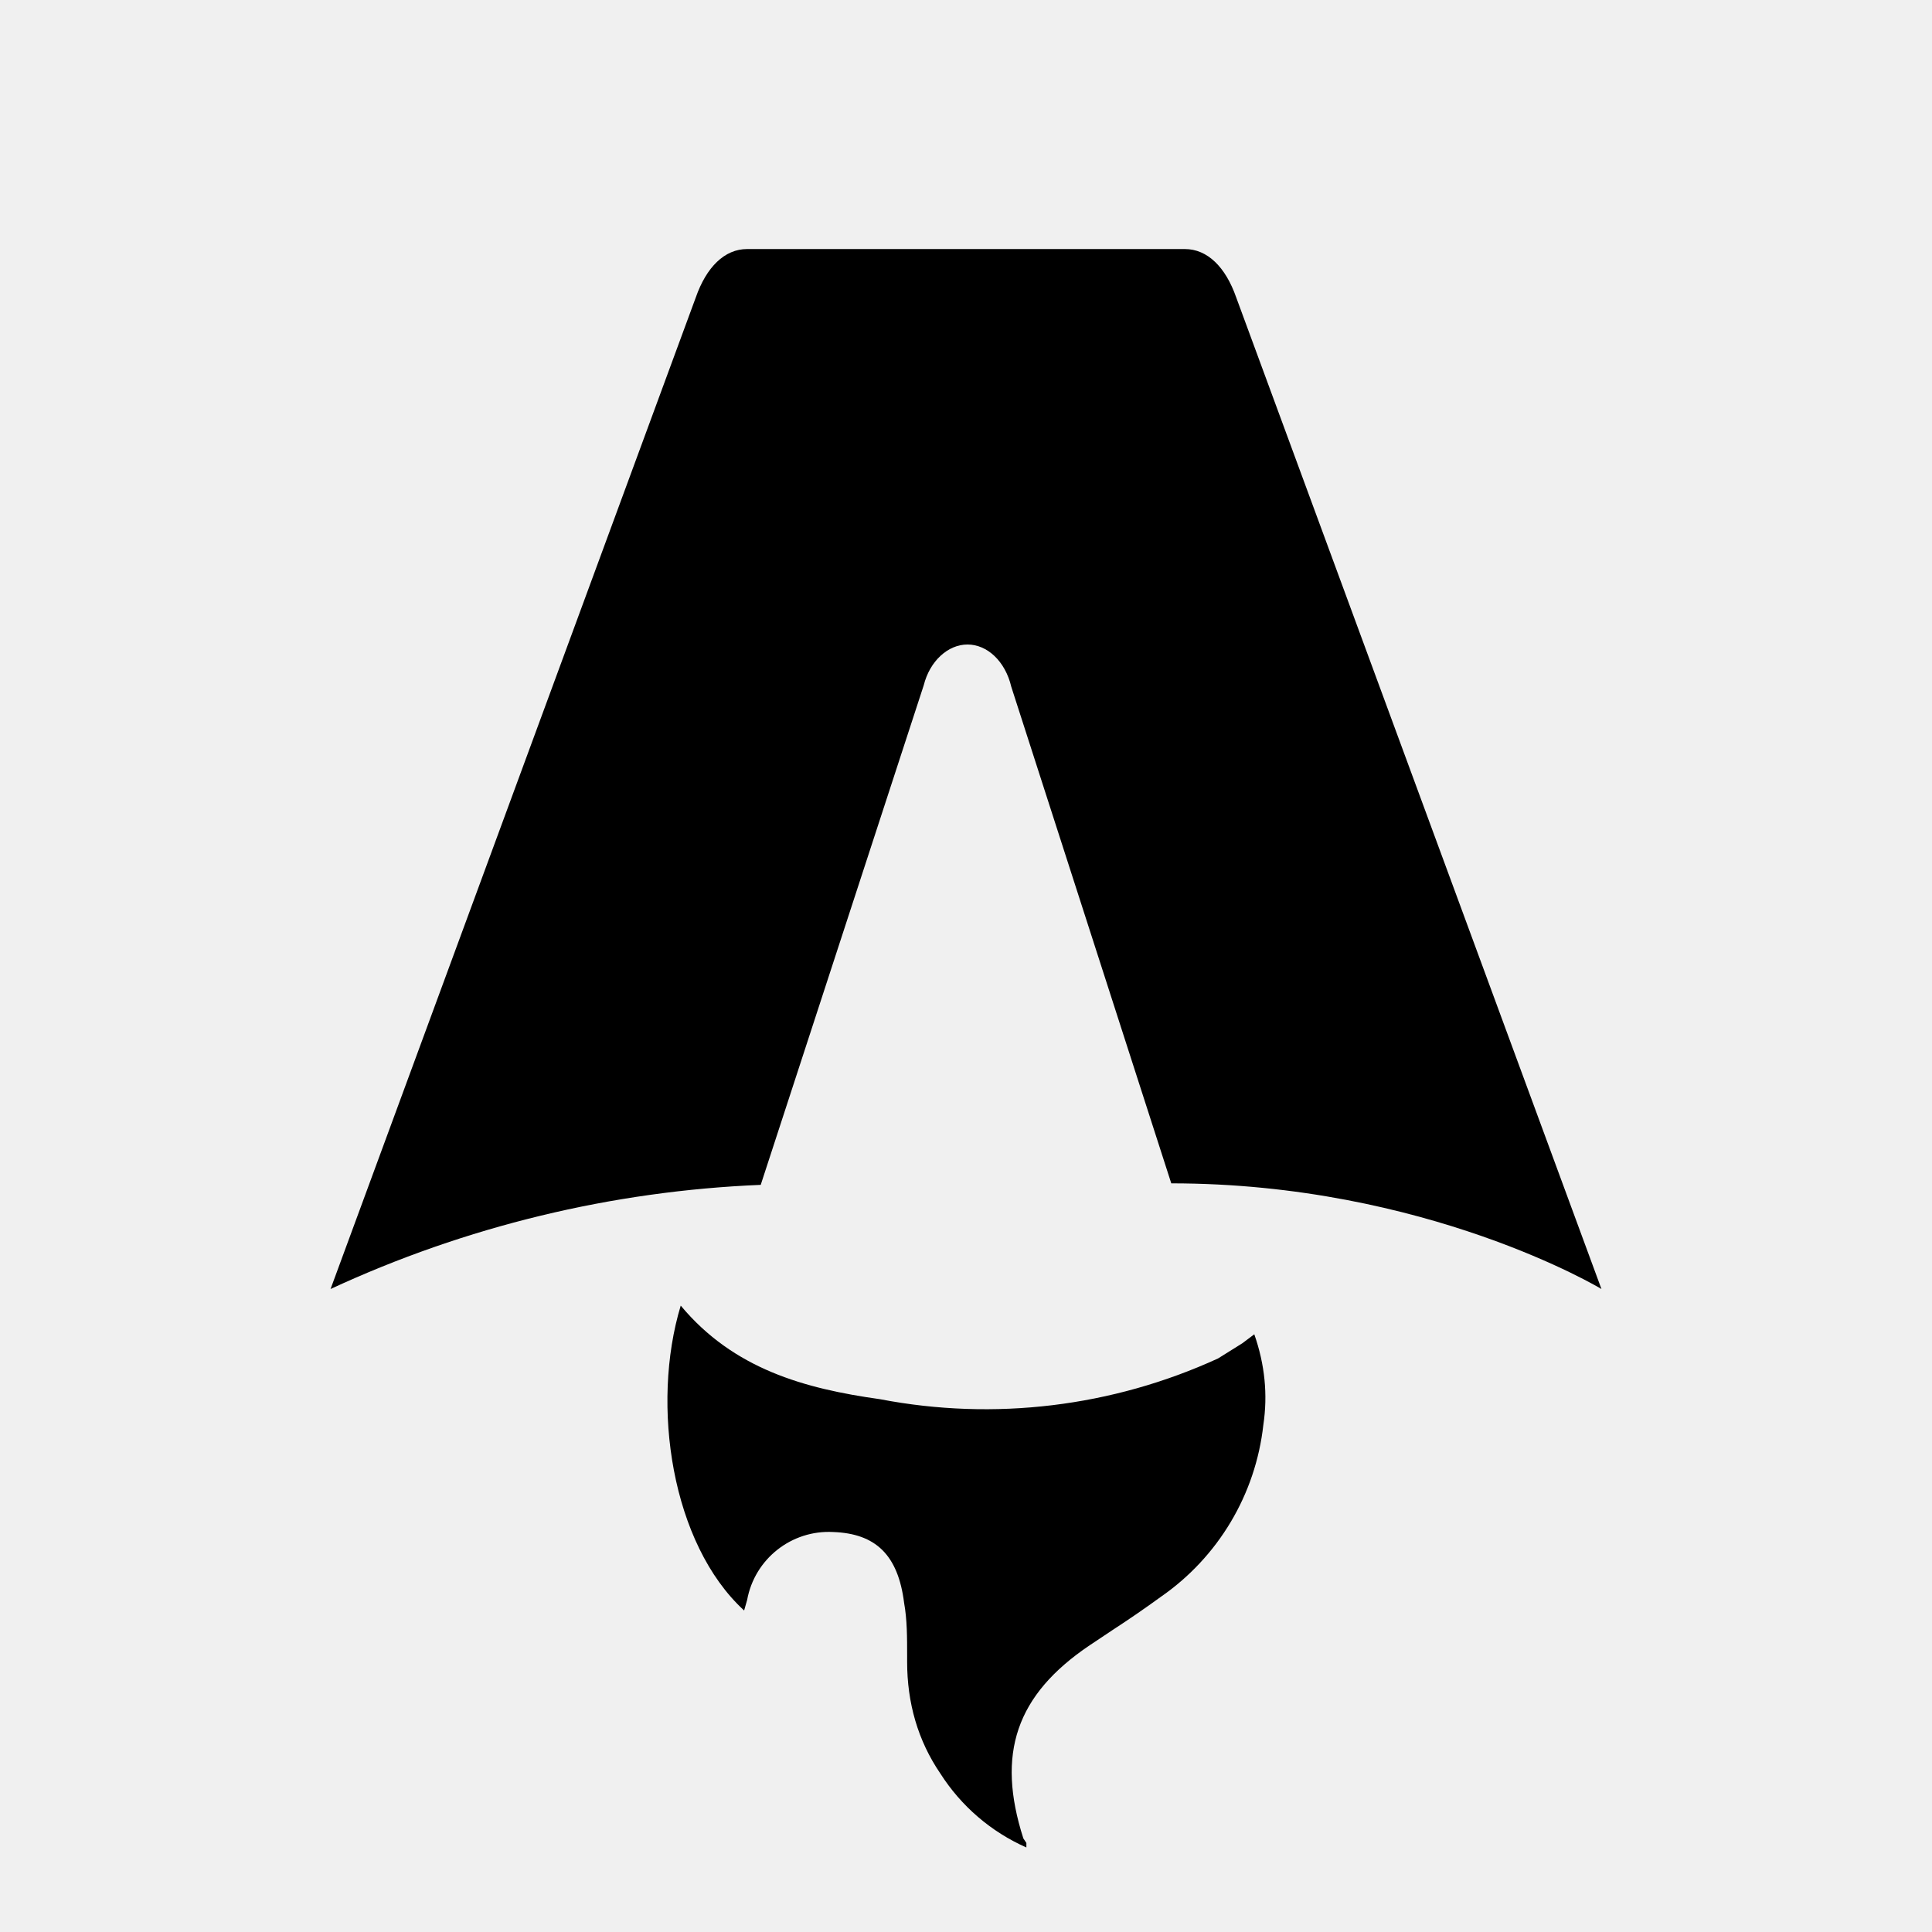
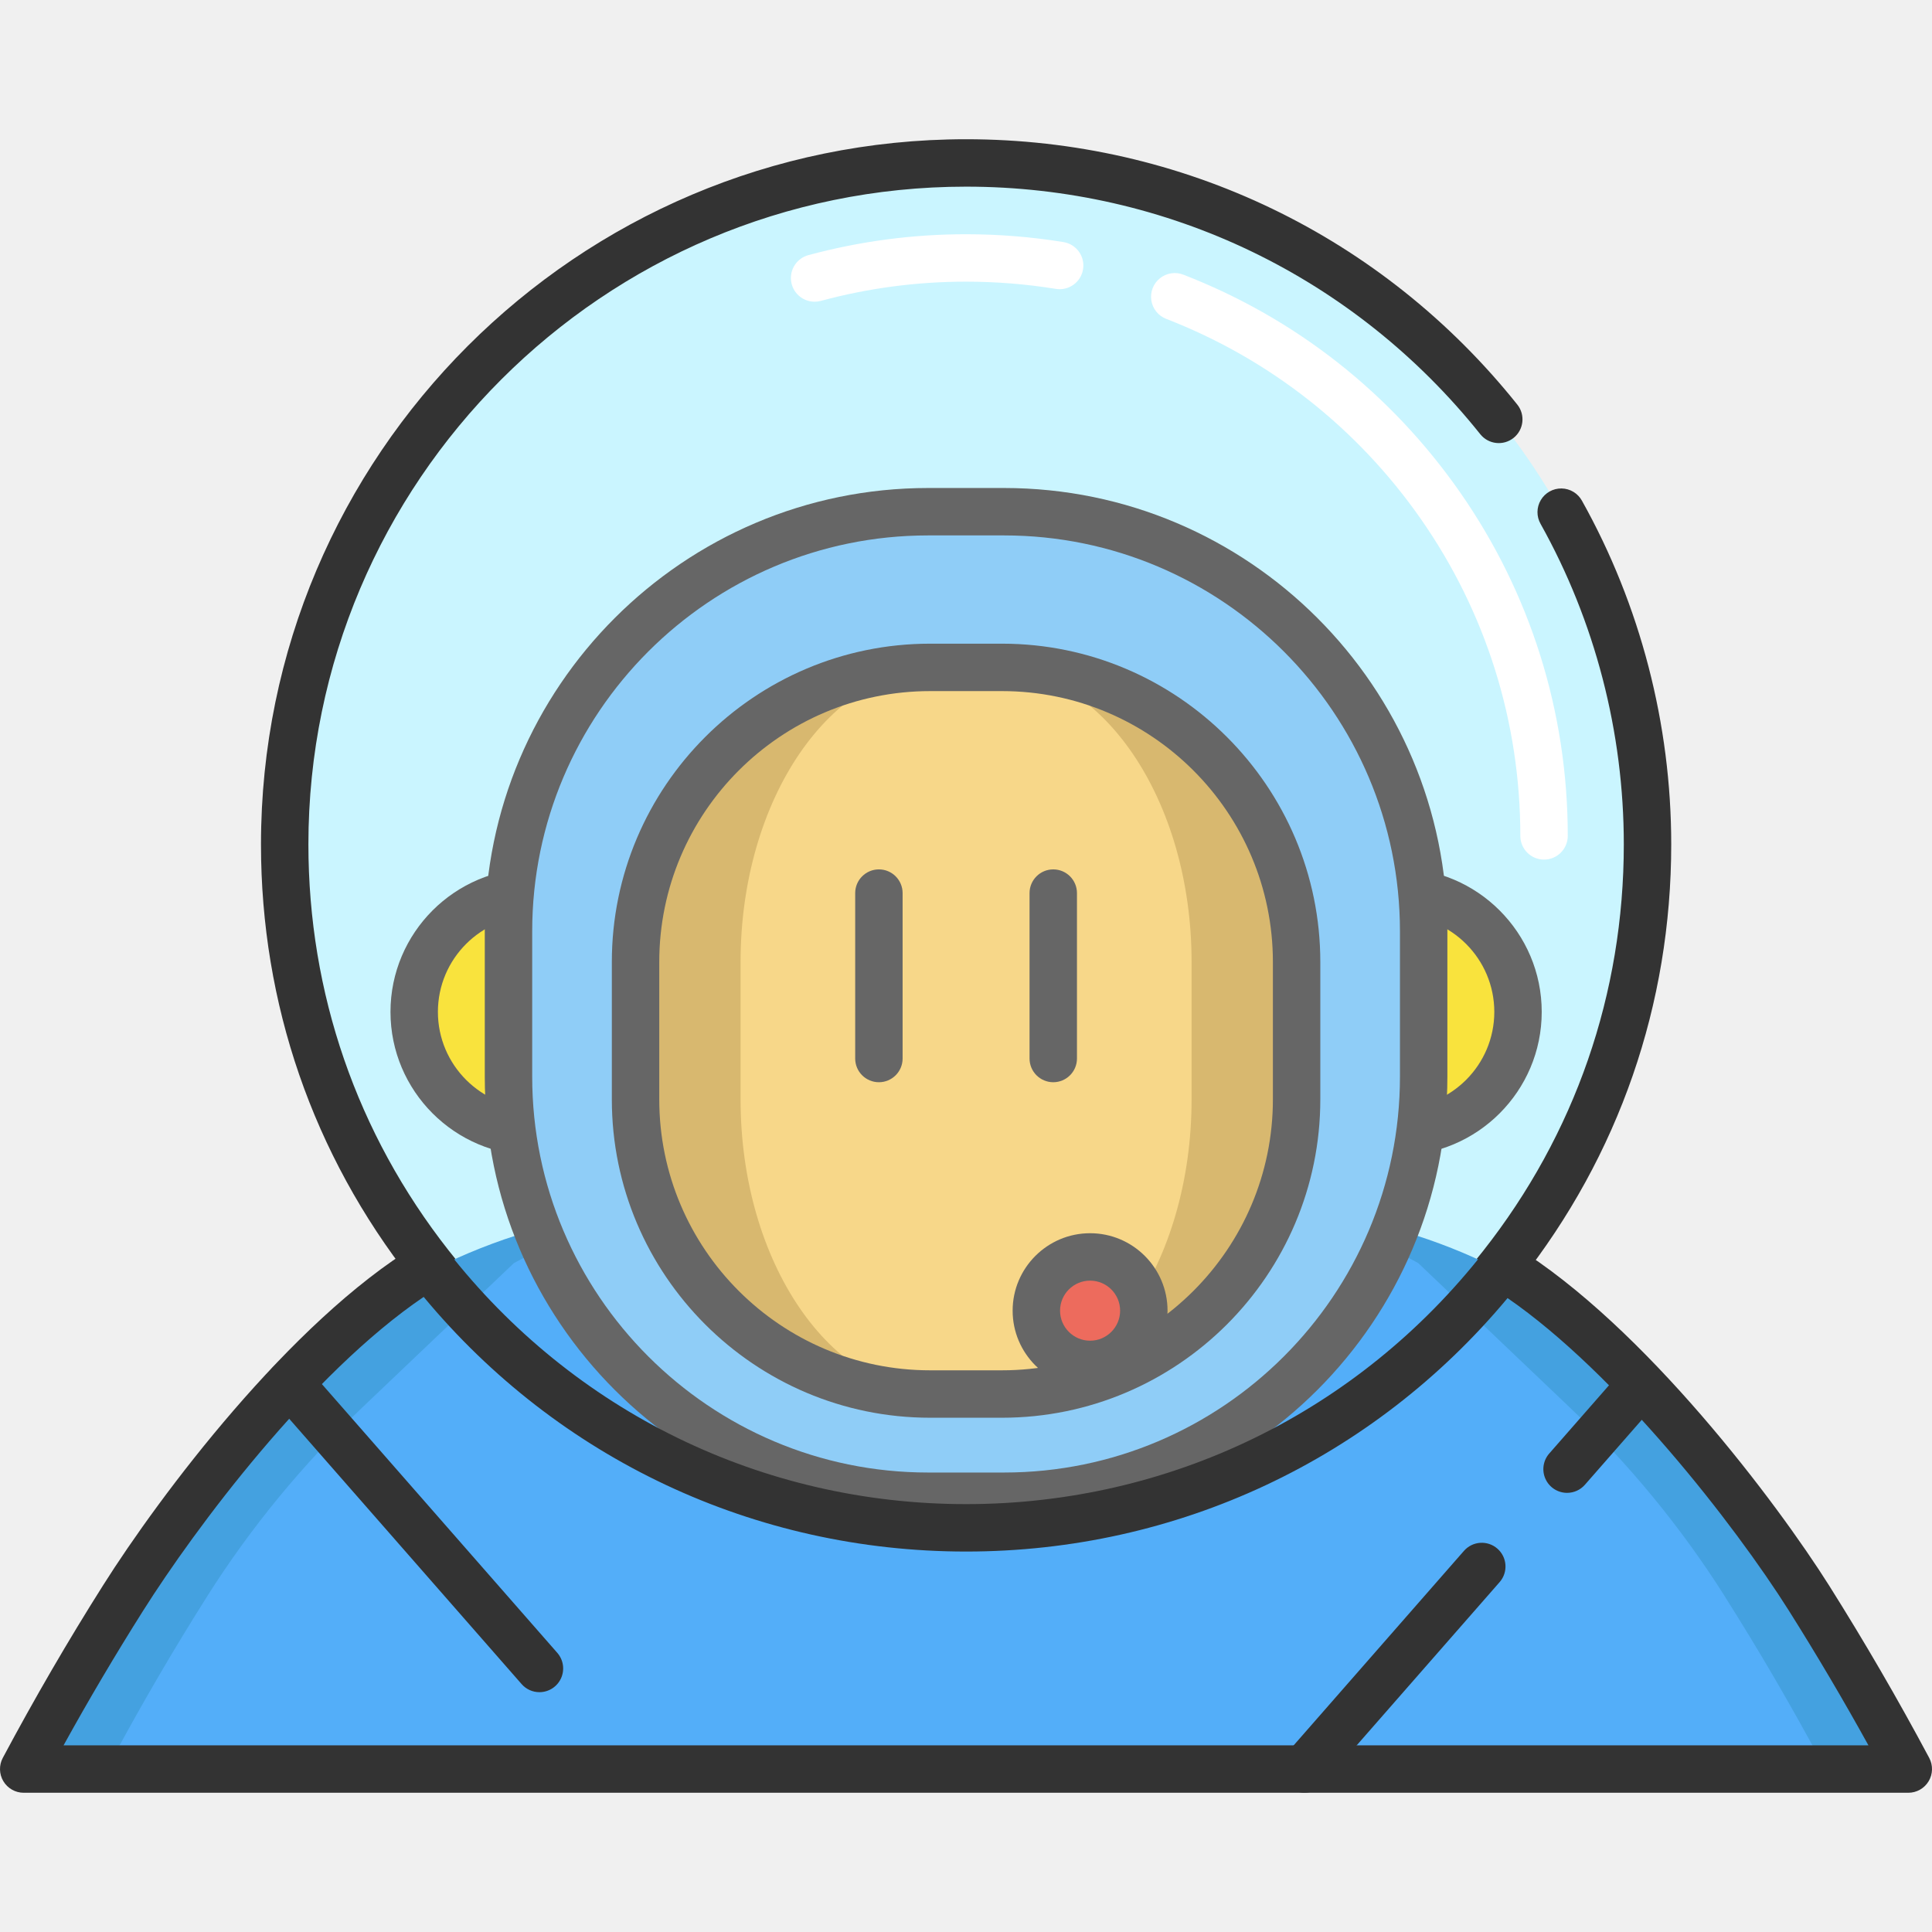
- <svg xmlns="http://www.w3.org/2000/svg" fill="none" viewBox="0 0 128 128">
-   <path d="M50.4 78.5a75.1 75.1 0 0 0-28.5 6.9l24.2-65.7c.7-2 1.9-3.2 3.4-3.2h29c1.5 0 2.7 1.2 3.4 3.2l24.2 65.7s-11.6-7-28.5-7L67 45.5c-.4-1.7-1.6-2.8-2.9-2.8-1.3 0-2.5 1.1-2.9 2.7L50.4 78.5Zm-1.1 28.2Zm-4.2-20.2c-2 6.6-.6 15.8 4.2 20.2a17.5 17.5 0 0 1 .2-.7 5.5 5.5 0 0 1 5.7-4.5c2.8.1 4.3 1.5 4.7 4.7.2 1.1.2 2.3.2 3.5v.4c0 2.7.7 5.2 2.2 7.4a13 13 0 0 0 5.7 4.9v-.3l-.2-.3c-1.8-5.6-.5-9.5 4.4-12.8l1.5-1a73 73 0 0 0 3.2-2.2 16 16 0 0 0 6.8-11.4c.3-2 .1-4-.6-6l-.8.6-1.6 1a37 37 0 0 1-22.4 2.7c-5-.7-9.7-2-13.2-6.2Z" />
-   <style>
-         path { fill: #000; }
-         @media (prefers-color-scheme: dark) {
-             path { fill: #FFF; }
-         }
-     </style>
+ <svg xmlns="http://www.w3.org/2000/svg" viewBox="0 0 407.428 407.428" style="enable-background:new 0 0 407.428 407.428" xml:space="preserve">
+   <path style="fill:#caf5ff" d="M282.555 298.231a144.124 144.124 0 0 0 34.093-31.273c19.292-24.465 30.788-55.342 30.788-88.896 0-79.358-64.341-143.699-143.699-143.699-79.376 0-143.699 64.341-143.699 143.699 0 33.464 11.442 64.252 30.608 88.68a144.273 144.273 0 0 0 34.254 31.47" />
+   <path style="fill:#333" d="M124.895 303.213a4.973 4.973 0 0 1-2.738-.82c-13.498-8.856-25.422-19.812-35.443-32.562-20.724-26.414-31.677-58.146-31.677-91.77 0-81.993 66.706-148.699 148.699-148.699 45.461 0 87.829 20.396 116.239 55.959a4.999 4.999 0 0 1-.786 7.027 4.998 4.998 0 0 1-7.027-.786c-26.502-33.174-66.022-52.2-108.426-52.2-76.479 0-138.699 62.22-138.699 138.699 0 31.363 10.215 60.961 29.542 85.594a138.928 138.928 0 0 0 33.063 30.376 5 5 0 0 1-2.747 9.182zM282.559 303.231a4.999 4.999 0 0 1-2.75-9.179 138.855 138.855 0 0 0 32.91-30.188c19.441-24.654 29.716-54.323 29.716-85.802 0-23.674-6.068-47.042-17.548-67.576a5 5 0 1 1 8.728-4.88c12.312 22.022 18.82 47.077 18.82 72.456 0 33.748-11.018 65.559-31.861 91.992a148.844 148.844 0 0 1-35.273 32.355c-.847.557-1.8.822-2.742.822z" />
+   <path style="fill:#fff" d="M171.789 63.627a5 5 0 0 1-1.304-9.827 127.231 127.231 0 0 1 33.251-4.402c6.881 0 13.789.556 20.53 1.653 2.726.443 4.575 3.013 4.132 5.738s-3.01 4.579-5.738 4.132a118.164 118.164 0 0 0-18.924-1.523 117.19 117.19 0 0 0-30.637 4.055 5.074 5.074 0 0 1-1.31.174zM325.614 181.275a5 5 0 0 1-5-5c0-24.042-7.243-47.135-20.946-66.781-13.398-19.208-31.973-33.814-53.716-42.241a5 5 0 1 1 3.614-9.324c23.604 9.147 43.766 25 58.305 45.845 14.88 21.332 22.745 46.403 22.745 72.501a5.003 5.003 0 0 1-5.002 5z" />
+   <circle style="fill:#f9e33d" cx="112.622" cy="213.394" r="25.275" />
+   <circle style="fill:#f9e33d" cx="294.85" cy="213.394" r="25.275" />
+   <path style="fill:#666" d="M112.622 243.669c-16.694 0-30.275-13.582-30.275-30.275s13.582-30.275 30.275-30.275 30.275 13.581 30.275 30.275-13.581 30.275-30.275 30.275zm0-50.55c-11.18 0-20.275 9.095-20.275 20.275s9.096 20.275 20.275 20.275 20.275-9.096 20.275-20.275-9.095-20.275-20.275-20.275zM294.85 243.669c-16.694 0-30.275-13.582-30.275-30.275s13.581-30.275 30.275-30.275 30.275 13.581 30.275 30.275-13.581 30.275-30.275 30.275zm0-50.55c-11.18 0-20.275 9.095-20.275 20.275s9.095 20.275 20.275 20.275 20.275-9.096 20.275-20.275-9.096-20.275-20.275-20.275z" />
+   <path style="fill:#8fcdf7" d="M195.725 315.533c-48.795 0-88.493-39.698-88.493-88.492v-30.637c0-48.795 39.698-88.492 88.493-88.492h16.011c48.795 0 88.493 39.698 88.493 88.492v30.637c0 48.795-39.698 88.492-88.493 88.492h-16.011z" />
+   <path style="fill:#d8b86f" d="M273.433 202.873v28.973c0 34.308-27.824 62.132-62.132 62.132h-15.142c-34.308 0-62.132-27.824-62.132-62.132v-28.973c0-34.308 27.824-62.132 62.132-62.132h15.142c34.309 0 62.132 27.824 62.132 62.132z" />
+   <path style="fill:#f7d789" d="M251.286 202.873v28.973c0 34.308-18.983 62.132-42.39 62.132h-10.331c-23.407 0-42.39-27.824-42.39-62.132v-28.973c0-34.308 18.983-62.132 42.39-62.132h10.331c23.407 0 42.39 27.824 42.39 62.132z" />
+   <path style="fill:#44a1e0" d="M381.514 337.051c-14.142-22.375-24.104-34.509-24.104-34.509a112.93 112.93 0 0 0-10.148-11.888l-33.936-24.302a118.846 118.846 0 0 0-19.724-7.31h-.012c-2.172 47.74-41.562 85.787-89.863 85.787-48.289 0-87.679-38.047-89.851-85.787a119.922 119.922 0 0 0-19.783 7.334l-33.925 24.302a116.084 116.084 0 0 0-10.148 11.865s-9.973 12.145-24.092 34.509c-6.329 10.018-13.476 22.07-20.927 36.014h397.428a579.219 579.219 0 0 0-20.915-36.015z" />
+   <path style="fill:#53aef9" d="M363.974 337.051c-.07-.117-.117-.222-.187-.327-9.261-14.656-20.32-28.074-32.874-40.033l-31.846-30.34a76.64 76.64 0 0 0-5.792-2.896c-26.684 55.915-121.884 99.03-179.095 0a92.692 92.692 0 0 0-5.804 2.908L76.53 296.691c-12.554 11.958-23.636 25.376-32.897 40.033-.047.105-.117.21-.199.327-6.33 10.008-13.476 22.072-20.915 36.015h362.394c-7.451-13.944-14.598-26.007-20.939-36.015z" />
+   <path style="fill:#666" d="M211.736 320.533h-16.011c-51.552 0-93.493-41.94-93.493-93.492v-30.638c0-51.552 41.941-93.492 93.493-93.492h16.011c51.552 0 93.493 41.94 93.493 93.492v30.638c0 51.552-41.941 93.492-93.493 93.492zm-16.011-207.622c-46.038 0-83.493 37.455-83.493 83.492v30.638c0 46.038 37.455 83.492 83.493 83.492h16.011c46.038 0 83.493-37.455 83.493-83.492v-30.638c0-46.038-37.455-83.492-83.493-83.492h-16.011z" />
+   <path style="fill:#666" d="M211.301 298.978h-15.143c-37.017 0-67.132-30.115-67.132-67.132v-28.973c0-37.017 30.115-67.132 67.132-67.132h15.143c37.017 0 67.132 30.115 67.132 67.132v28.973c0 37.017-30.115 67.132-67.132 67.132zm-15.142-153.237c-31.502 0-57.132 25.629-57.132 57.132v28.973c0 31.503 25.629 57.132 57.132 57.132h15.142c31.502 0 57.132-25.629 57.132-57.132v-28.973c0-31.502-25.629-57.132-57.132-57.132h-15.142z" />
+   <path style="fill:#666" d="M185.346 228.224a5 5 0 0 1-5-5v-34.883a5 5 0 0 1 10 0v34.883a5 5 0 0 1-5 5zM222.115 228.224a5 5 0 0 1-5-5v-34.883a5 5 0 0 1 10 0v34.883a5 5 0 0 1-5 5z" />
+   <path style="fill:#333" d="M402.429 378.066H5.001a5 5 0 0 1-4.412-7.354c6.678-12.518 13.782-24.742 21.113-36.334 12.032-19.066 39.505-55.647 66.131-71.789a5.001 5.001 0 0 1 6.533 1.199c26.504 33.941 66.369 53.408 109.372 53.408 42.914 0 82.716-19.388 109.201-53.192a5.002 5.002 0 0 1 6.565-1.17c27.364 16.913 55.293 54.197 66.238 71.549a584.63 584.63 0 0 1 21.098 36.329 4.999 4.999 0 0 1-4.411 7.354zm-389.025-10h380.62a574.738 574.738 0 0 0-16.741-28.35c-11.601-18.392-36.4-50.137-59.361-65.97-28.355 34.027-69.712 53.45-114.184 53.45-44.582 0-86.013-19.51-114.39-53.697-23.892 16.2-48.188 48.784-59.192 66.22a557.309 557.309 0 0 0-16.752 28.347z" />
+   <path style="fill:#333" d="M113.763 356.853a4.987 4.987 0 0 1-3.763-1.706l-52.665-60.125a5.001 5.001 0 0 1 7.523-6.589l52.665 60.125a5.001 5.001 0 0 1-3.76 8.295zM275.078 378.066a5 5 0 0 1-3.76-8.294l37.405-42.718a5 5 0 1 1 7.524 6.588l-37.405 42.718a4.988 4.988 0 0 1-3.764 1.706zM330.467 314.819a5.001 5.001 0 0 1-3.759-8.295l15.655-17.875a5.001 5.001 0 0 1 7.523 6.589l-15.655 17.875a4.99 4.99 0 0 1-3.764 1.706z" />
+   <circle style="fill:#ed6b5d" cx="229.882" cy="276.399" r="11.333" />
+   <path style="fill:#666" d="M229.882 292.733c-9.006 0-16.333-7.327-16.333-16.333s7.327-16.333 16.333-16.333 16.333 7.327 16.333 16.333-7.327 16.333-16.333 16.333zm0-22.667c-3.492 0-6.333 2.841-6.333 6.333s2.841 6.333 6.333 6.333 6.333-2.841 6.333-6.333-2.841-6.333-6.333-6.333z" />
</svg>
